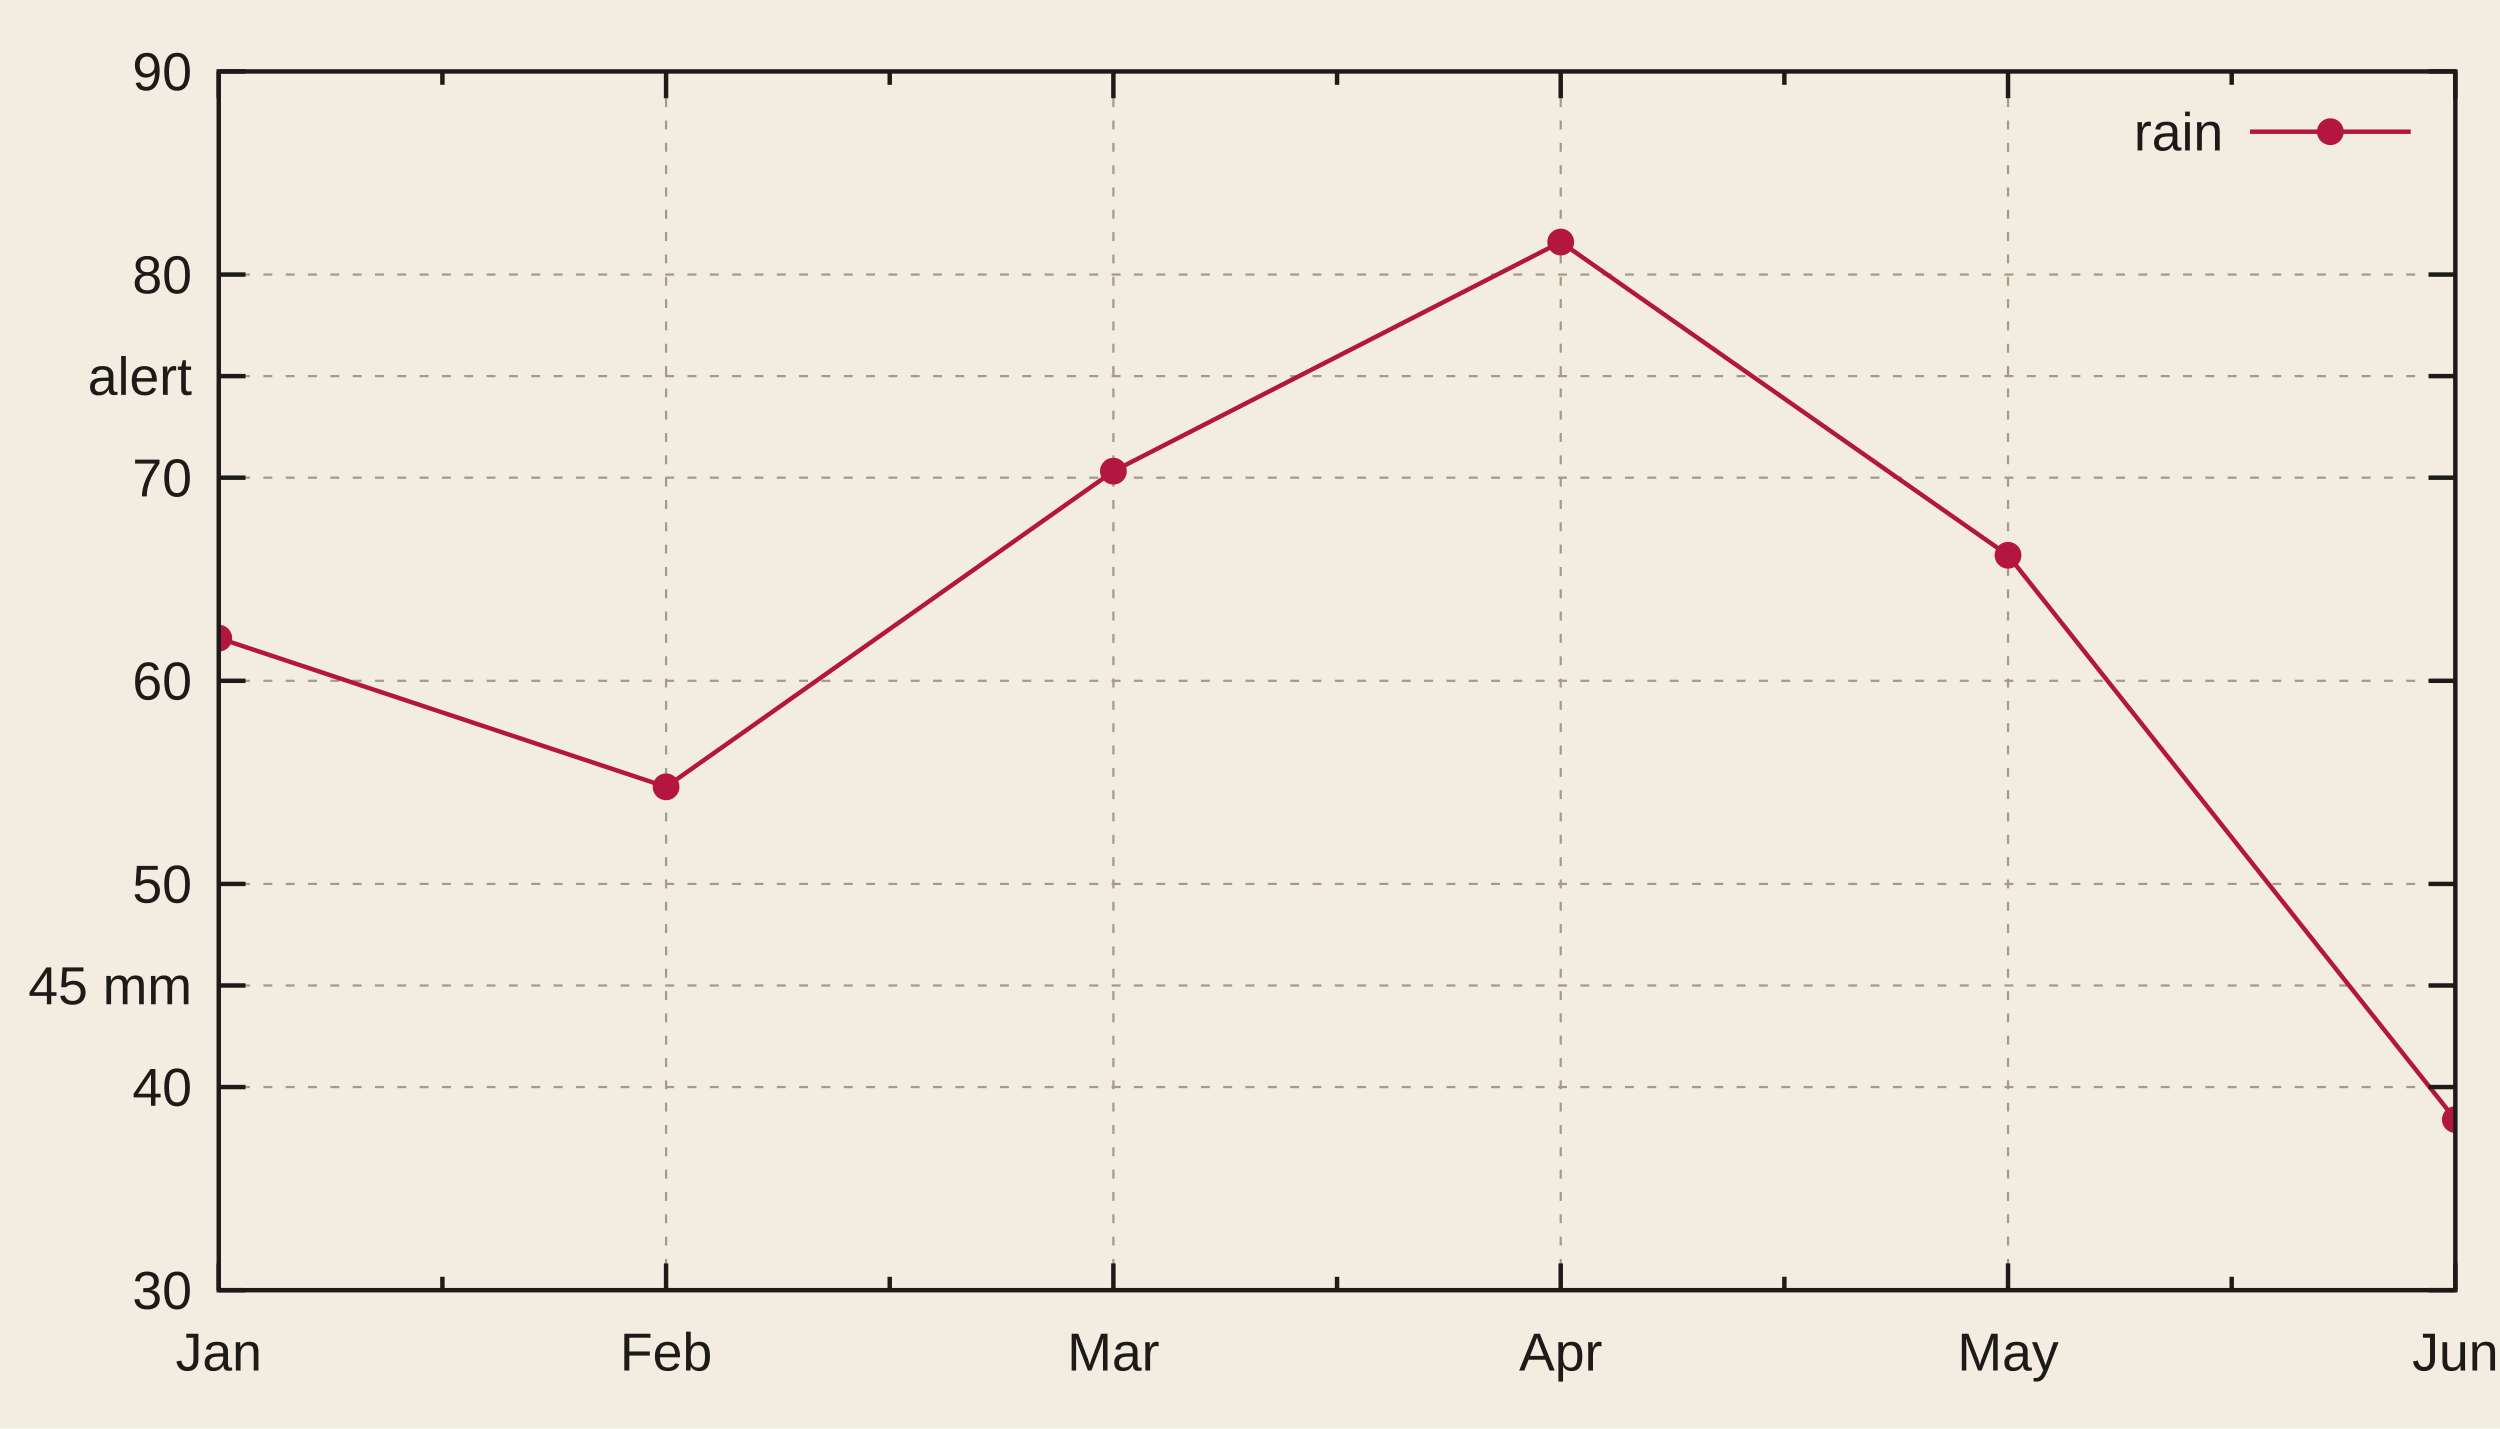
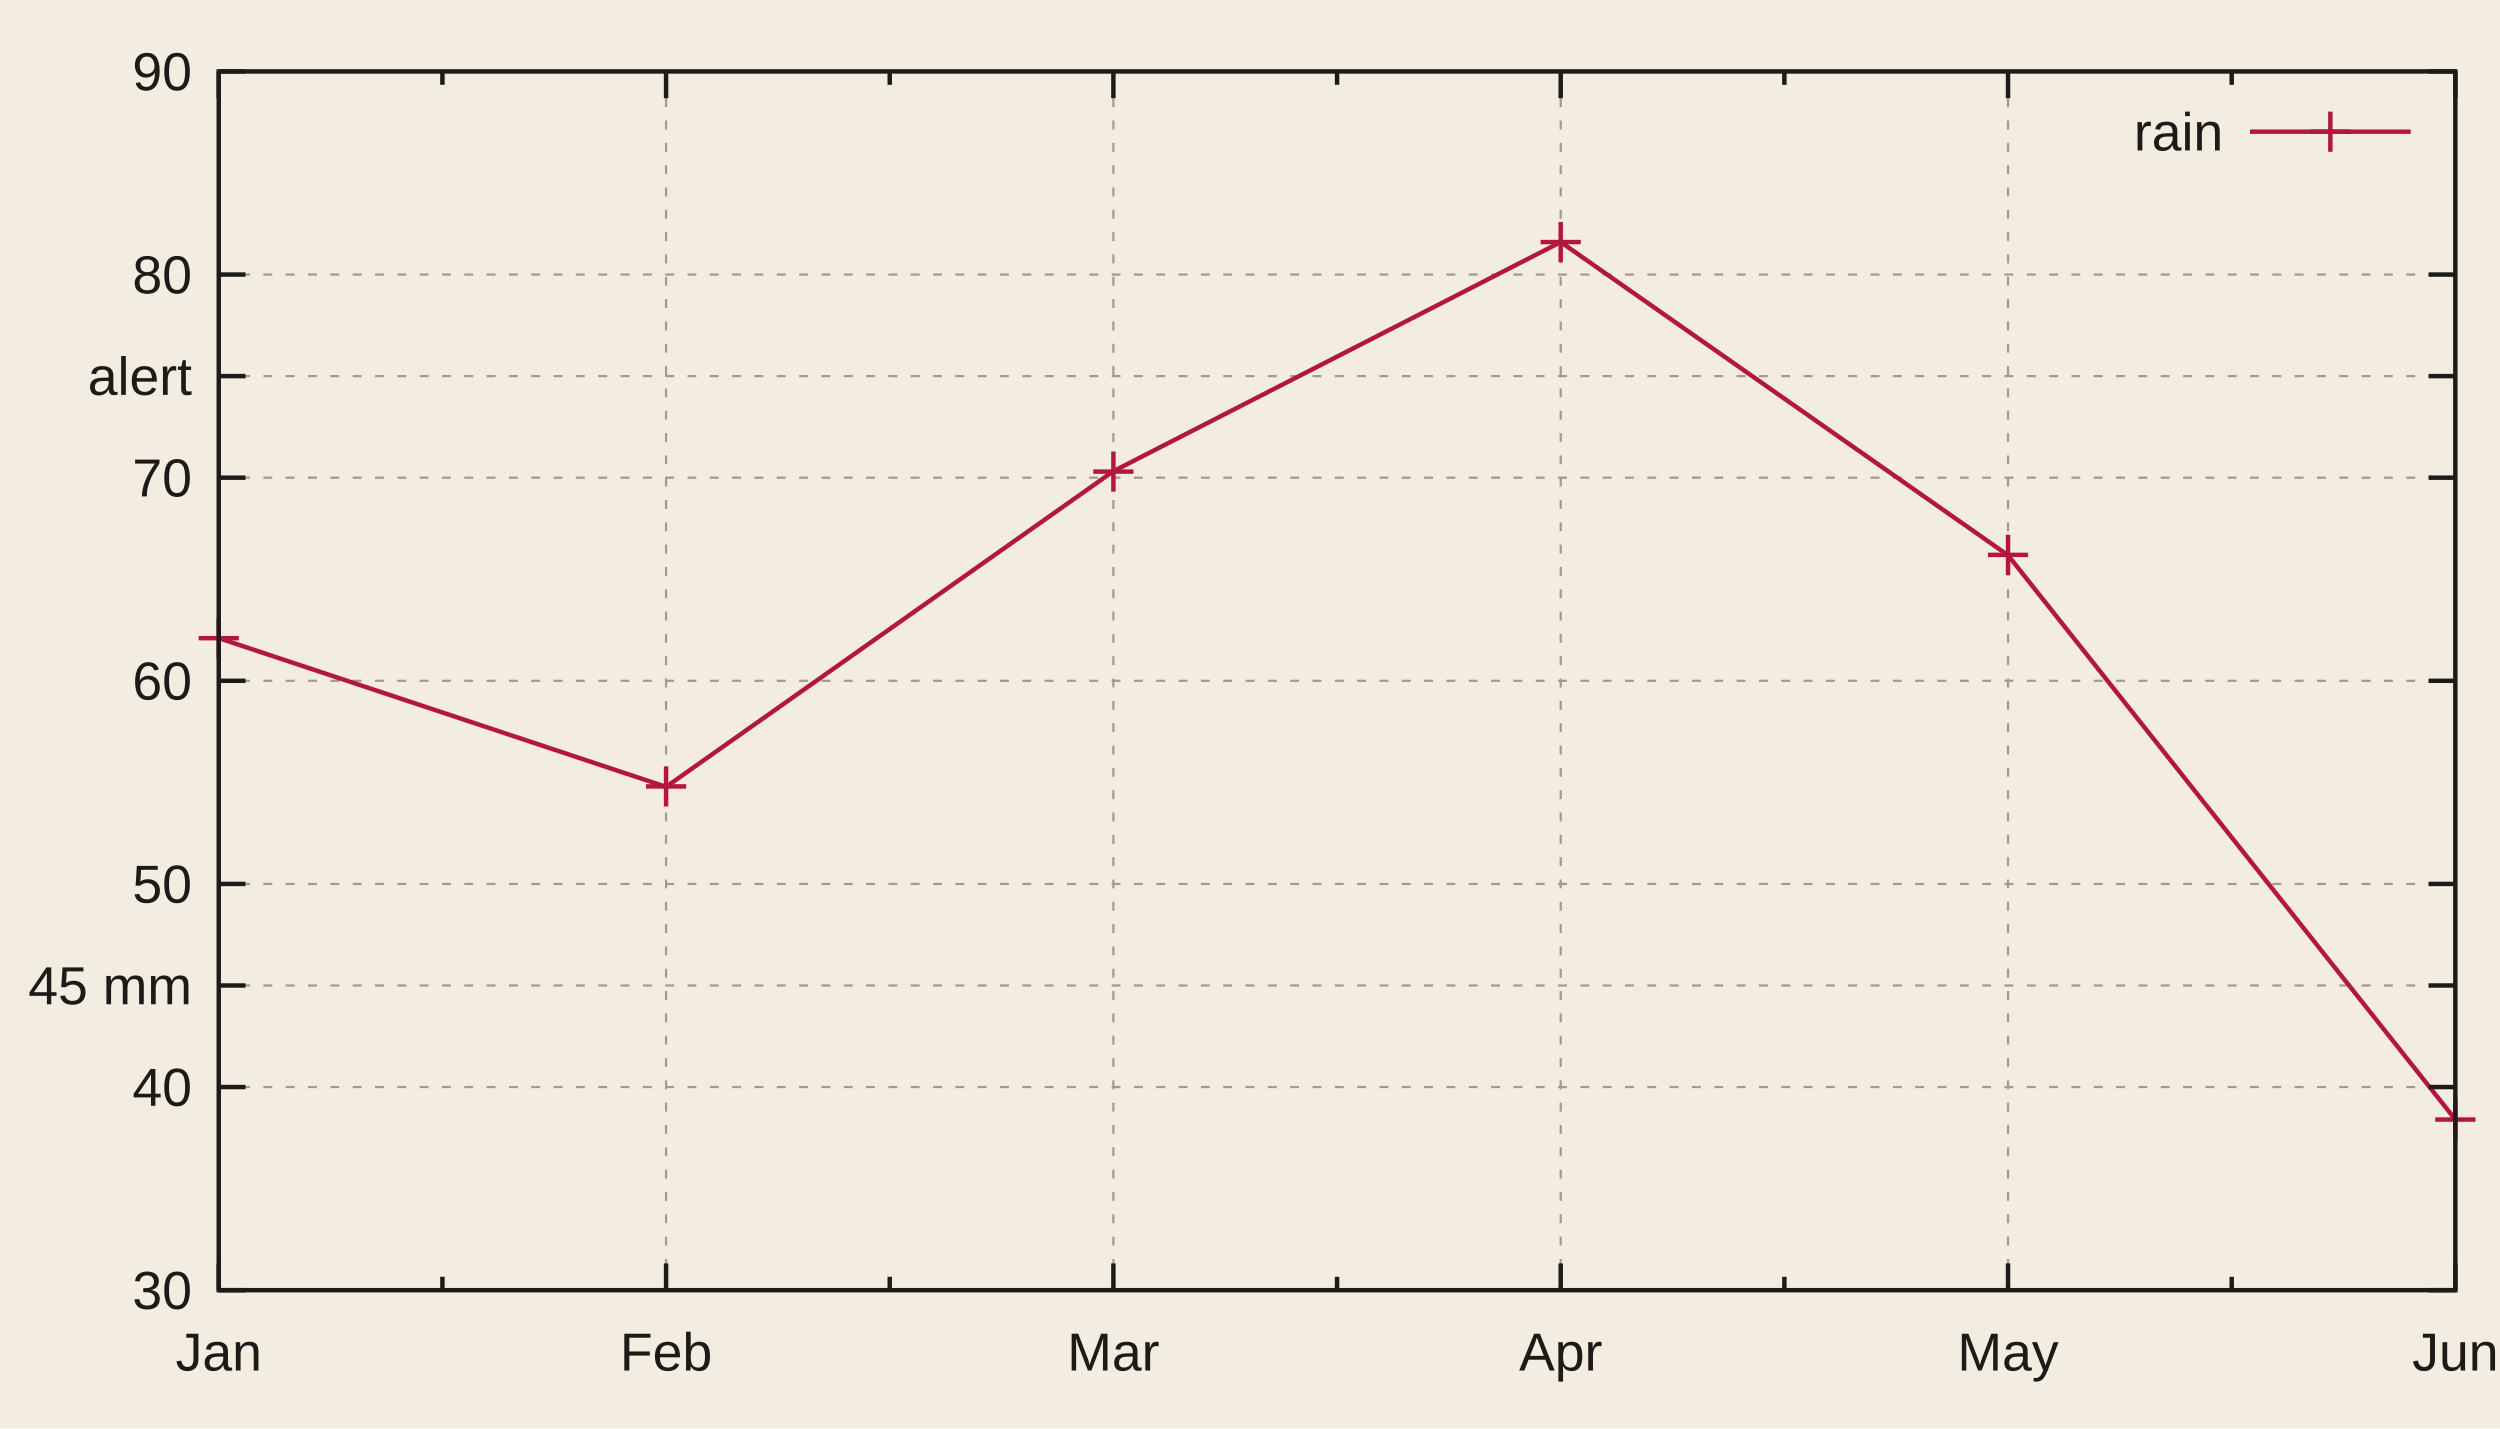
<svg xmlns="http://www.w3.org/2000/svg" width="560" height="320" viewBox="0 0 560 320" font-family="Arial,Helvetica,sans-serif" font-size="12" fill="#1d1b18" data-theme="washi" data-frame="#1d1b18" data-grid-color="#a69a85">
  <rect x="0" y="0" width="560" height="320" fill="#f3ede1" stroke="none" stroke-width="0" />
  <g class="fs-axes" data-area="49 550 16 289" data-x="1e0 6e0" data-y="3e1 9e1" data-log="0 0" data-grid="1" data-font-size="12" data-xtics="labels 1e0:Jan 1.5e0! 2e0:Feb 2.5e0! 3e0:Mar 3.5e0! 4e0:Apr 4.5e0! 5e0:May 5.5e0! 6e0:Jun" data-ytics="auto labels 7.5e1:alert 4.5e1:45%20mm" data-xformat="%h" data-yformat="%h">
    <g class="fs-grid">
      <polyline fill="none" stroke="#a69a85" stroke-width="0.5" stroke-dasharray="2,3" points="49,289 49,16" />
      <polyline fill="none" stroke="#a69a85" stroke-width="0.5" stroke-dasharray="2,3" points="149.2,289 149.2,16" />
      <polyline fill="none" stroke="#a69a85" stroke-width="0.5" stroke-dasharray="2,3" points="249.4,289 249.4,16" />
      <polyline fill="none" stroke="#a69a85" stroke-width="0.5" stroke-dasharray="2,3" points="349.6,289 349.6,16" />
      <polyline fill="none" stroke="#a69a85" stroke-width="0.5" stroke-dasharray="2,3" points="449.8,289 449.8,16" />
      <polyline fill="none" stroke="#a69a85" stroke-width="0.5" stroke-dasharray="2,3" points="550,289 550,16" />
      <polyline fill="none" stroke="#a69a85" stroke-width="0.5" stroke-dasharray="2,3" points="49,289 550,289" />
      <polyline fill="none" stroke="#a69a85" stroke-width="0.5" stroke-dasharray="2,3" points="49,243.5 550,243.5" />
      <polyline fill="none" stroke="#a69a85" stroke-width="0.5" stroke-dasharray="2,3" points="49,198 550,198" />
      <polyline fill="none" stroke="#a69a85" stroke-width="0.5" stroke-dasharray="2,3" points="49,152.5 550,152.5" />
      <polyline fill="none" stroke="#a69a85" stroke-width="0.5" stroke-dasharray="2,3" points="49,107 550,107" />
      <polyline fill="none" stroke="#a69a85" stroke-width="0.5" stroke-dasharray="2,3" points="49,61.5 550,61.5" />
      <polyline fill="none" stroke="#a69a85" stroke-width="0.5" stroke-dasharray="2,3" points="49,16 550,16" />
      <polyline fill="none" stroke="#a69a85" stroke-width="0.5" stroke-dasharray="2,3" points="49,84.25 550,84.25" />
      <polyline fill="none" stroke="#a69a85" stroke-width="0.5" stroke-dasharray="2,3" points="49,220.75 550,220.75" />
    </g>
    <svg class="fs-plot" x="49" y="16" width="501" height="273" viewBox="0 0 1 1" preserveAspectRatio="none" overflow="hidden">
      <g class="fs-series" data-series="1">
        <polyline fill="none" stroke="#b3163f" stroke-width="1" stroke-linejoin="round" vector-effect="non-scaling-stroke" points="0,0.465 0.2,0.587 0.4,0.328 0.6,0.14 0.8,0.397 1,0.86" />
-         <path fill="none" stroke="#b3163f" stroke-width="6" stroke-linecap="round" vector-effect="non-scaling-stroke" d="M0,0.465h0 M0.2,0.587h0 M0.4,0.328h0 M0.6,0.14h0 M0.8,0.397h0 M1,0.86h0" />
+         <path class="fs-pts" data-pt="1" data-size="9" data-lw="1" data-color="#b3163f" fill="none" stroke="none" d="M0,0.465 M0.2,0.587 M0.4,0.328 M0.6,0.14 M0.8,0.397 M1,0.86" />
      </g>
+     </svg>
+     <svg class="fs-marks" x="49" y="16" width="501" height="273" viewBox="0 0 501 273" overflow="visible">
+       <path data-series="1" fill="none" stroke="#b3163f" stroke-width="1" d="M-4.5,126.95H4.5M0,122.45V131.45M95.7,160.16H104.7M100.2,155.66V164.66M195.9,89.64H204.9M200.4,85.14V94.14M296.1,38.22H305.1M300.6,33.72V42.72M396.3,108.29H405.3M400.8,103.79V112.79M496.5,234.78H505.5M501,230.28V239.28" />
    </svg>
    <rect x="49" y="16" width="501" height="273" fill="none" stroke="#1d1b18" stroke-width="1" />
    <g class="fs-xticks">
      <polyline fill="none" stroke="#1d1b18" stroke-width="1" points="49,289 49,283" />
      <polyline fill="none" stroke="#1d1b18" stroke-width="1" points="49,16 49,22" />
      <text x="49" y="307" text-anchor="middle">Jan</text>
      <polyline fill="none" stroke="#1d1b18" stroke-width="1" points="99.1,289 99.1,286" />
      <polyline fill="none" stroke="#1d1b18" stroke-width="1" points="99.1,16 99.1,19" />
      <polyline fill="none" stroke="#1d1b18" stroke-width="1" points="149.2,289 149.2,283" />
      <polyline fill="none" stroke="#1d1b18" stroke-width="1" points="149.2,16 149.2,22" />
      <text x="149.2" y="307" text-anchor="middle">Feb</text>
      <polyline fill="none" stroke="#1d1b18" stroke-width="1" points="199.3,289 199.3,286" />
      <polyline fill="none" stroke="#1d1b18" stroke-width="1" points="199.3,16 199.3,19" />
      <polyline fill="none" stroke="#1d1b18" stroke-width="1" points="249.4,289 249.4,283" />
      <polyline fill="none" stroke="#1d1b18" stroke-width="1" points="249.4,16 249.4,22" />
      <text x="249.4" y="307" text-anchor="middle">Mar</text>
      <polyline fill="none" stroke="#1d1b18" stroke-width="1" points="299.5,289 299.5,286" />
      <polyline fill="none" stroke="#1d1b18" stroke-width="1" points="299.5,16 299.5,19" />
      <polyline fill="none" stroke="#1d1b18" stroke-width="1" points="349.6,289 349.6,283" />
      <polyline fill="none" stroke="#1d1b18" stroke-width="1" points="349.6,16 349.6,22" />
      <text x="349.6" y="307" text-anchor="middle">Apr</text>
      <polyline fill="none" stroke="#1d1b18" stroke-width="1" points="399.7,289 399.7,286" />
      <polyline fill="none" stroke="#1d1b18" stroke-width="1" points="399.7,16 399.7,19" />
      <polyline fill="none" stroke="#1d1b18" stroke-width="1" points="449.8,289 449.8,283" />
      <polyline fill="none" stroke="#1d1b18" stroke-width="1" points="449.8,16 449.8,22" />
      <text x="449.8" y="307" text-anchor="middle">May</text>
      <polyline fill="none" stroke="#1d1b18" stroke-width="1" points="499.9,289 499.9,286" />
      <polyline fill="none" stroke="#1d1b18" stroke-width="1" points="499.9,16 499.9,19" />
      <polyline fill="none" stroke="#1d1b18" stroke-width="1" points="550,289 550,283" />
      <polyline fill="none" stroke="#1d1b18" stroke-width="1" points="550,16 550,22" />
      <text x="550" y="307" text-anchor="middle">Jun</text>
    </g>
    <g class="fs-yticks">
      <polyline fill="none" stroke="#1d1b18" stroke-width="1" points="49,289 55,289" />
      <polyline fill="none" stroke="#1d1b18" stroke-width="1" points="550,289 544,289" />
      <text x="43" y="293.2" text-anchor="end">30</text>
      <polyline fill="none" stroke="#1d1b18" stroke-width="1" points="49,243.5 55,243.5" />
      <polyline fill="none" stroke="#1d1b18" stroke-width="1" points="550,243.5 544,243.5" />
      <text x="43" y="247.7" text-anchor="end">40</text>
      <polyline fill="none" stroke="#1d1b18" stroke-width="1" points="49,198 55,198" />
      <polyline fill="none" stroke="#1d1b18" stroke-width="1" points="550,198 544,198" />
      <text x="43" y="202.2" text-anchor="end">50</text>
      <polyline fill="none" stroke="#1d1b18" stroke-width="1" points="49,152.5 55,152.5" />
      <polyline fill="none" stroke="#1d1b18" stroke-width="1" points="550,152.5 544,152.5" />
      <text x="43" y="156.7" text-anchor="end">60</text>
      <polyline fill="none" stroke="#1d1b18" stroke-width="1" points="49,107 55,107" />
      <polyline fill="none" stroke="#1d1b18" stroke-width="1" points="550,107 544,107" />
      <text x="43" y="111.2" text-anchor="end">70</text>
      <polyline fill="none" stroke="#1d1b18" stroke-width="1" points="49,61.5 55,61.5" />
      <polyline fill="none" stroke="#1d1b18" stroke-width="1" points="550,61.5 544,61.5" />
      <text x="43" y="65.7" text-anchor="end">80</text>
      <polyline fill="none" stroke="#1d1b18" stroke-width="1" points="49,16 55,16" />
      <polyline fill="none" stroke="#1d1b18" stroke-width="1" points="550,16 544,16" />
      <text x="43" y="20.2" text-anchor="end">90</text>
      <polyline fill="none" stroke="#1d1b18" stroke-width="1" points="49,84.25 55,84.25" />
      <polyline fill="none" stroke="#1d1b18" stroke-width="1" points="550,84.25 544,84.25" />
      <text x="43" y="88.45" text-anchor="end">alert</text>
      <polyline fill="none" stroke="#1d1b18" stroke-width="1" points="49,220.75 55,220.75" />
      <polyline fill="none" stroke="#1d1b18" stroke-width="1" points="550,220.75 544,220.75" />
      <text x="43" y="224.95" text-anchor="end">45 mm</text>
    </g>
    <g class="fs-key-entry" data-series="1">
      <polyline fill="none" stroke="#b3163f" stroke-width="1" points="504,29.5 540,29.5" />
-       <path fill="none" stroke="#b3163f" stroke-width="6" stroke-linecap="round" d="M522,29.5h0" />
+       <path fill="none" stroke="#b3163f" stroke-width="1" d="M517.5,29.5H526.5M522,25V34" />
      <text x="498" y="33.7" text-anchor="end">rain</text>
    </g>
  </g>
</svg>
